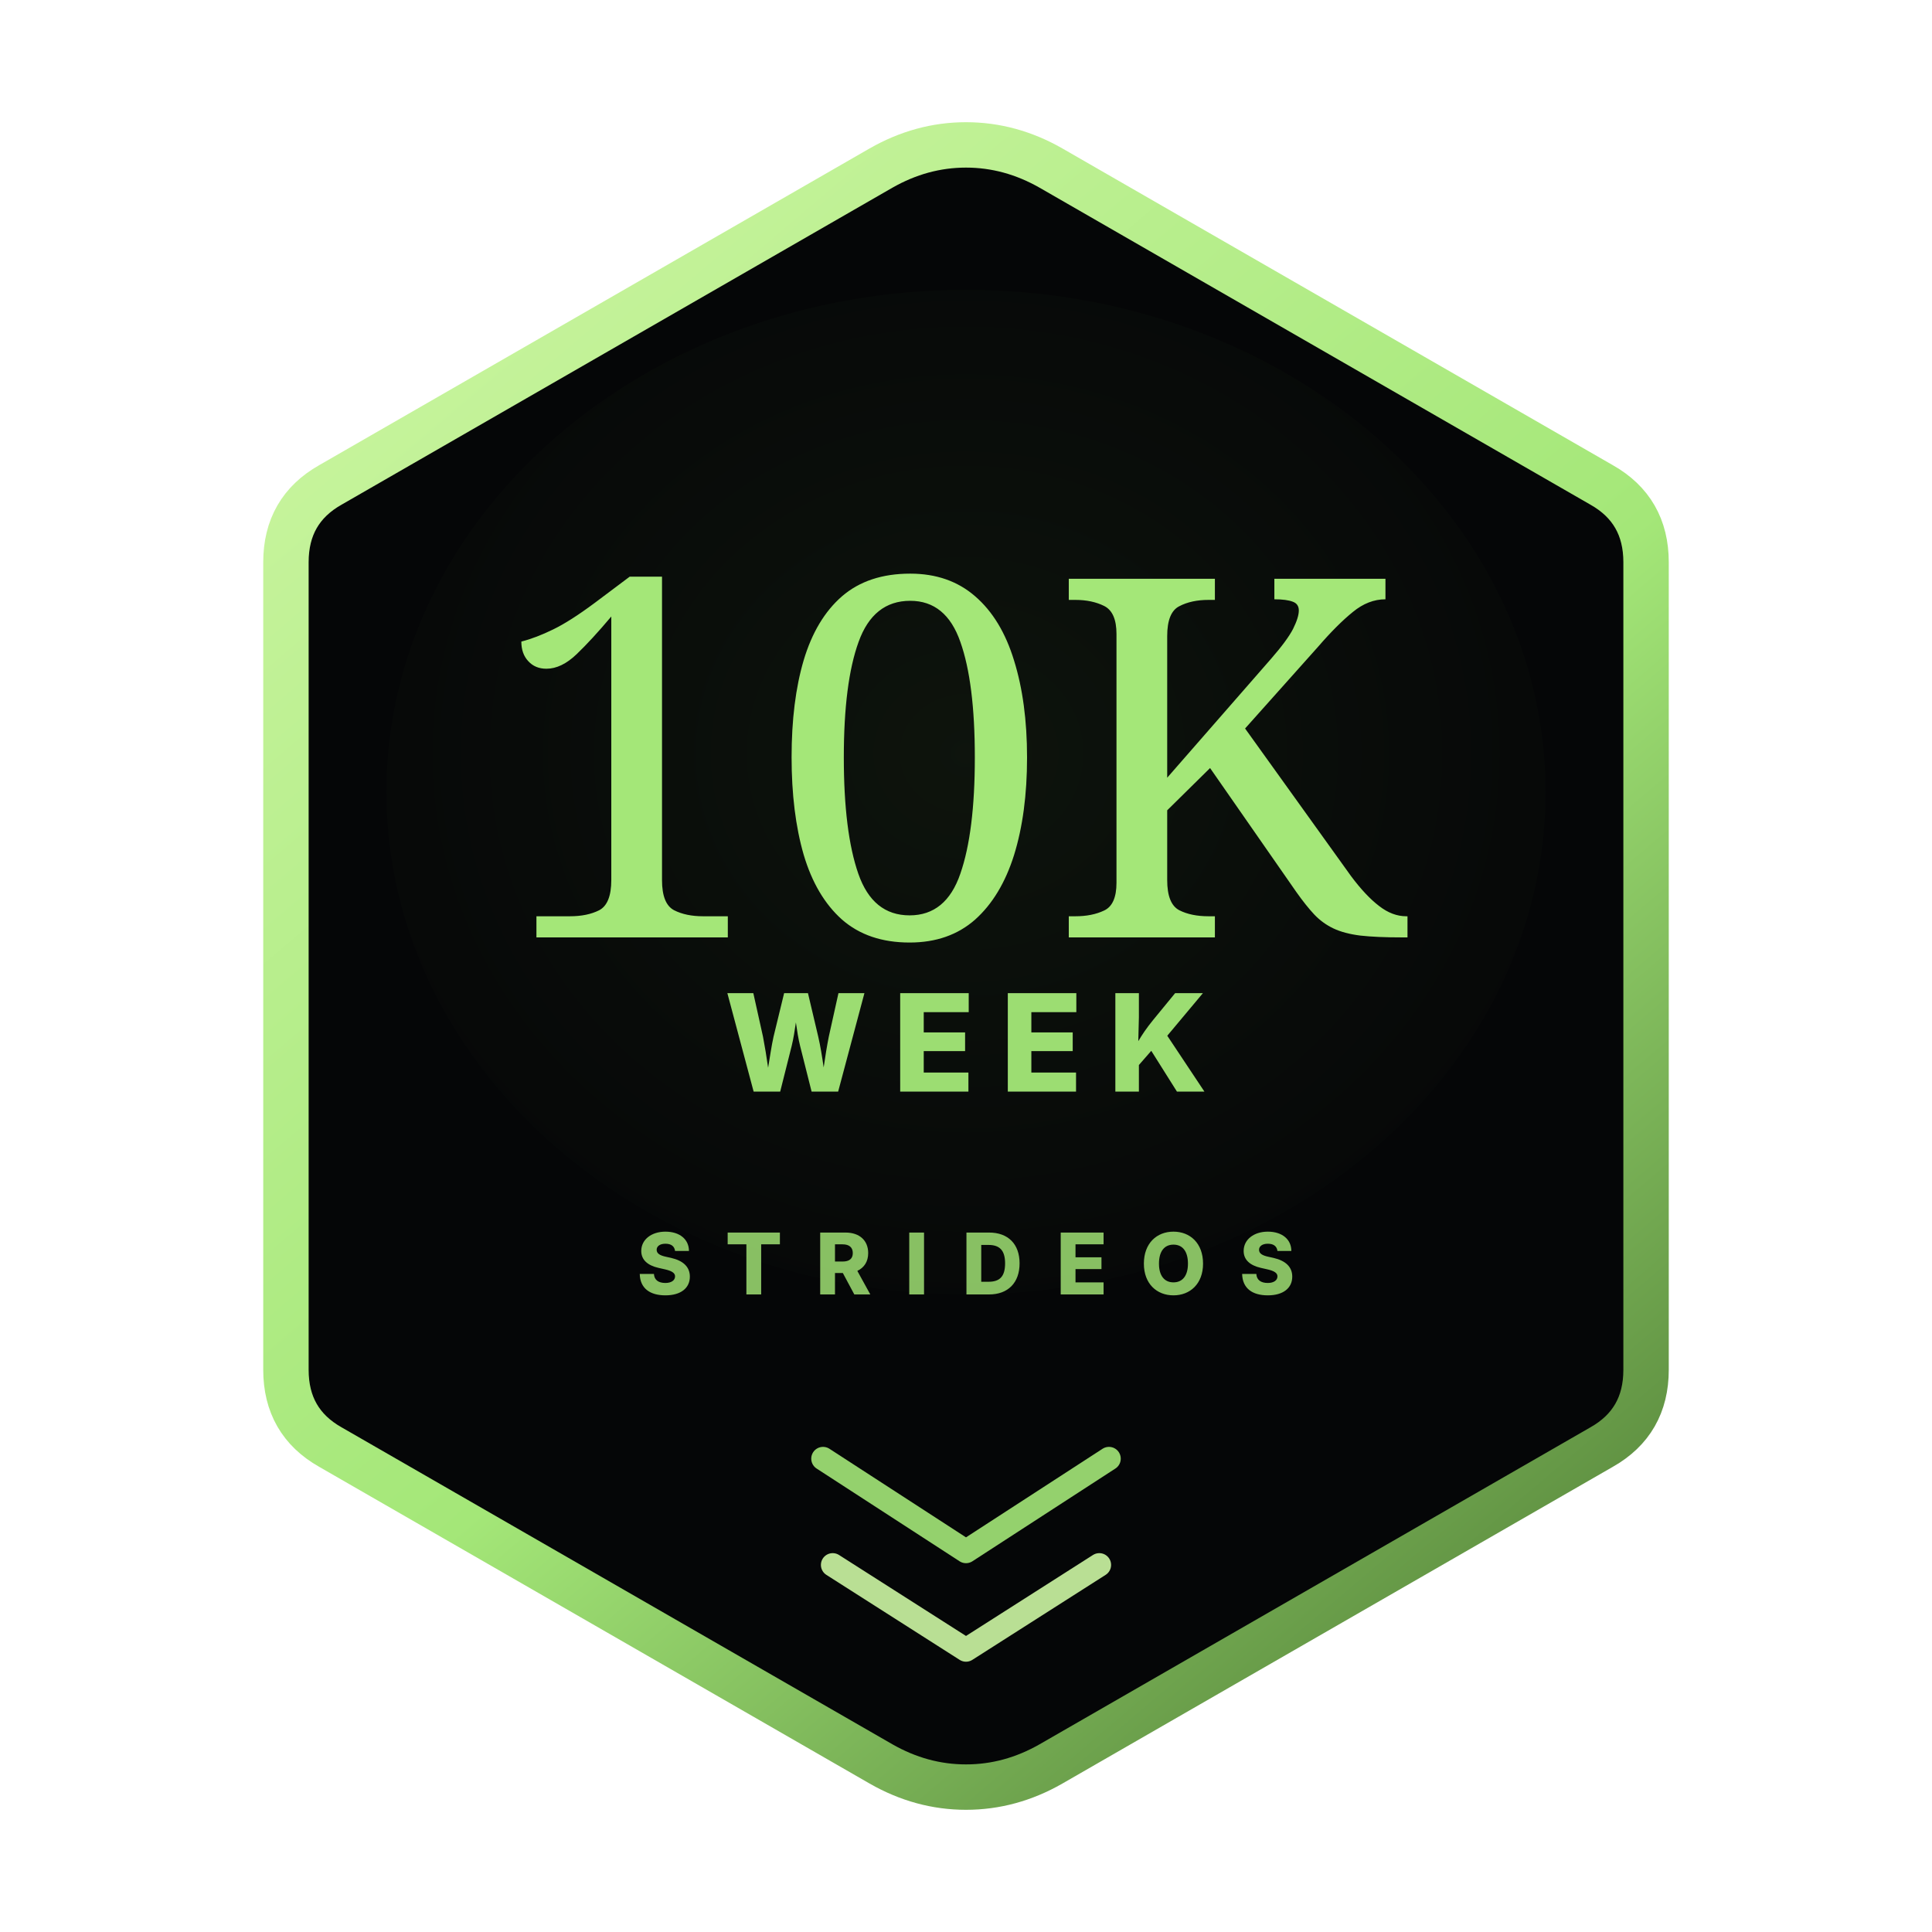
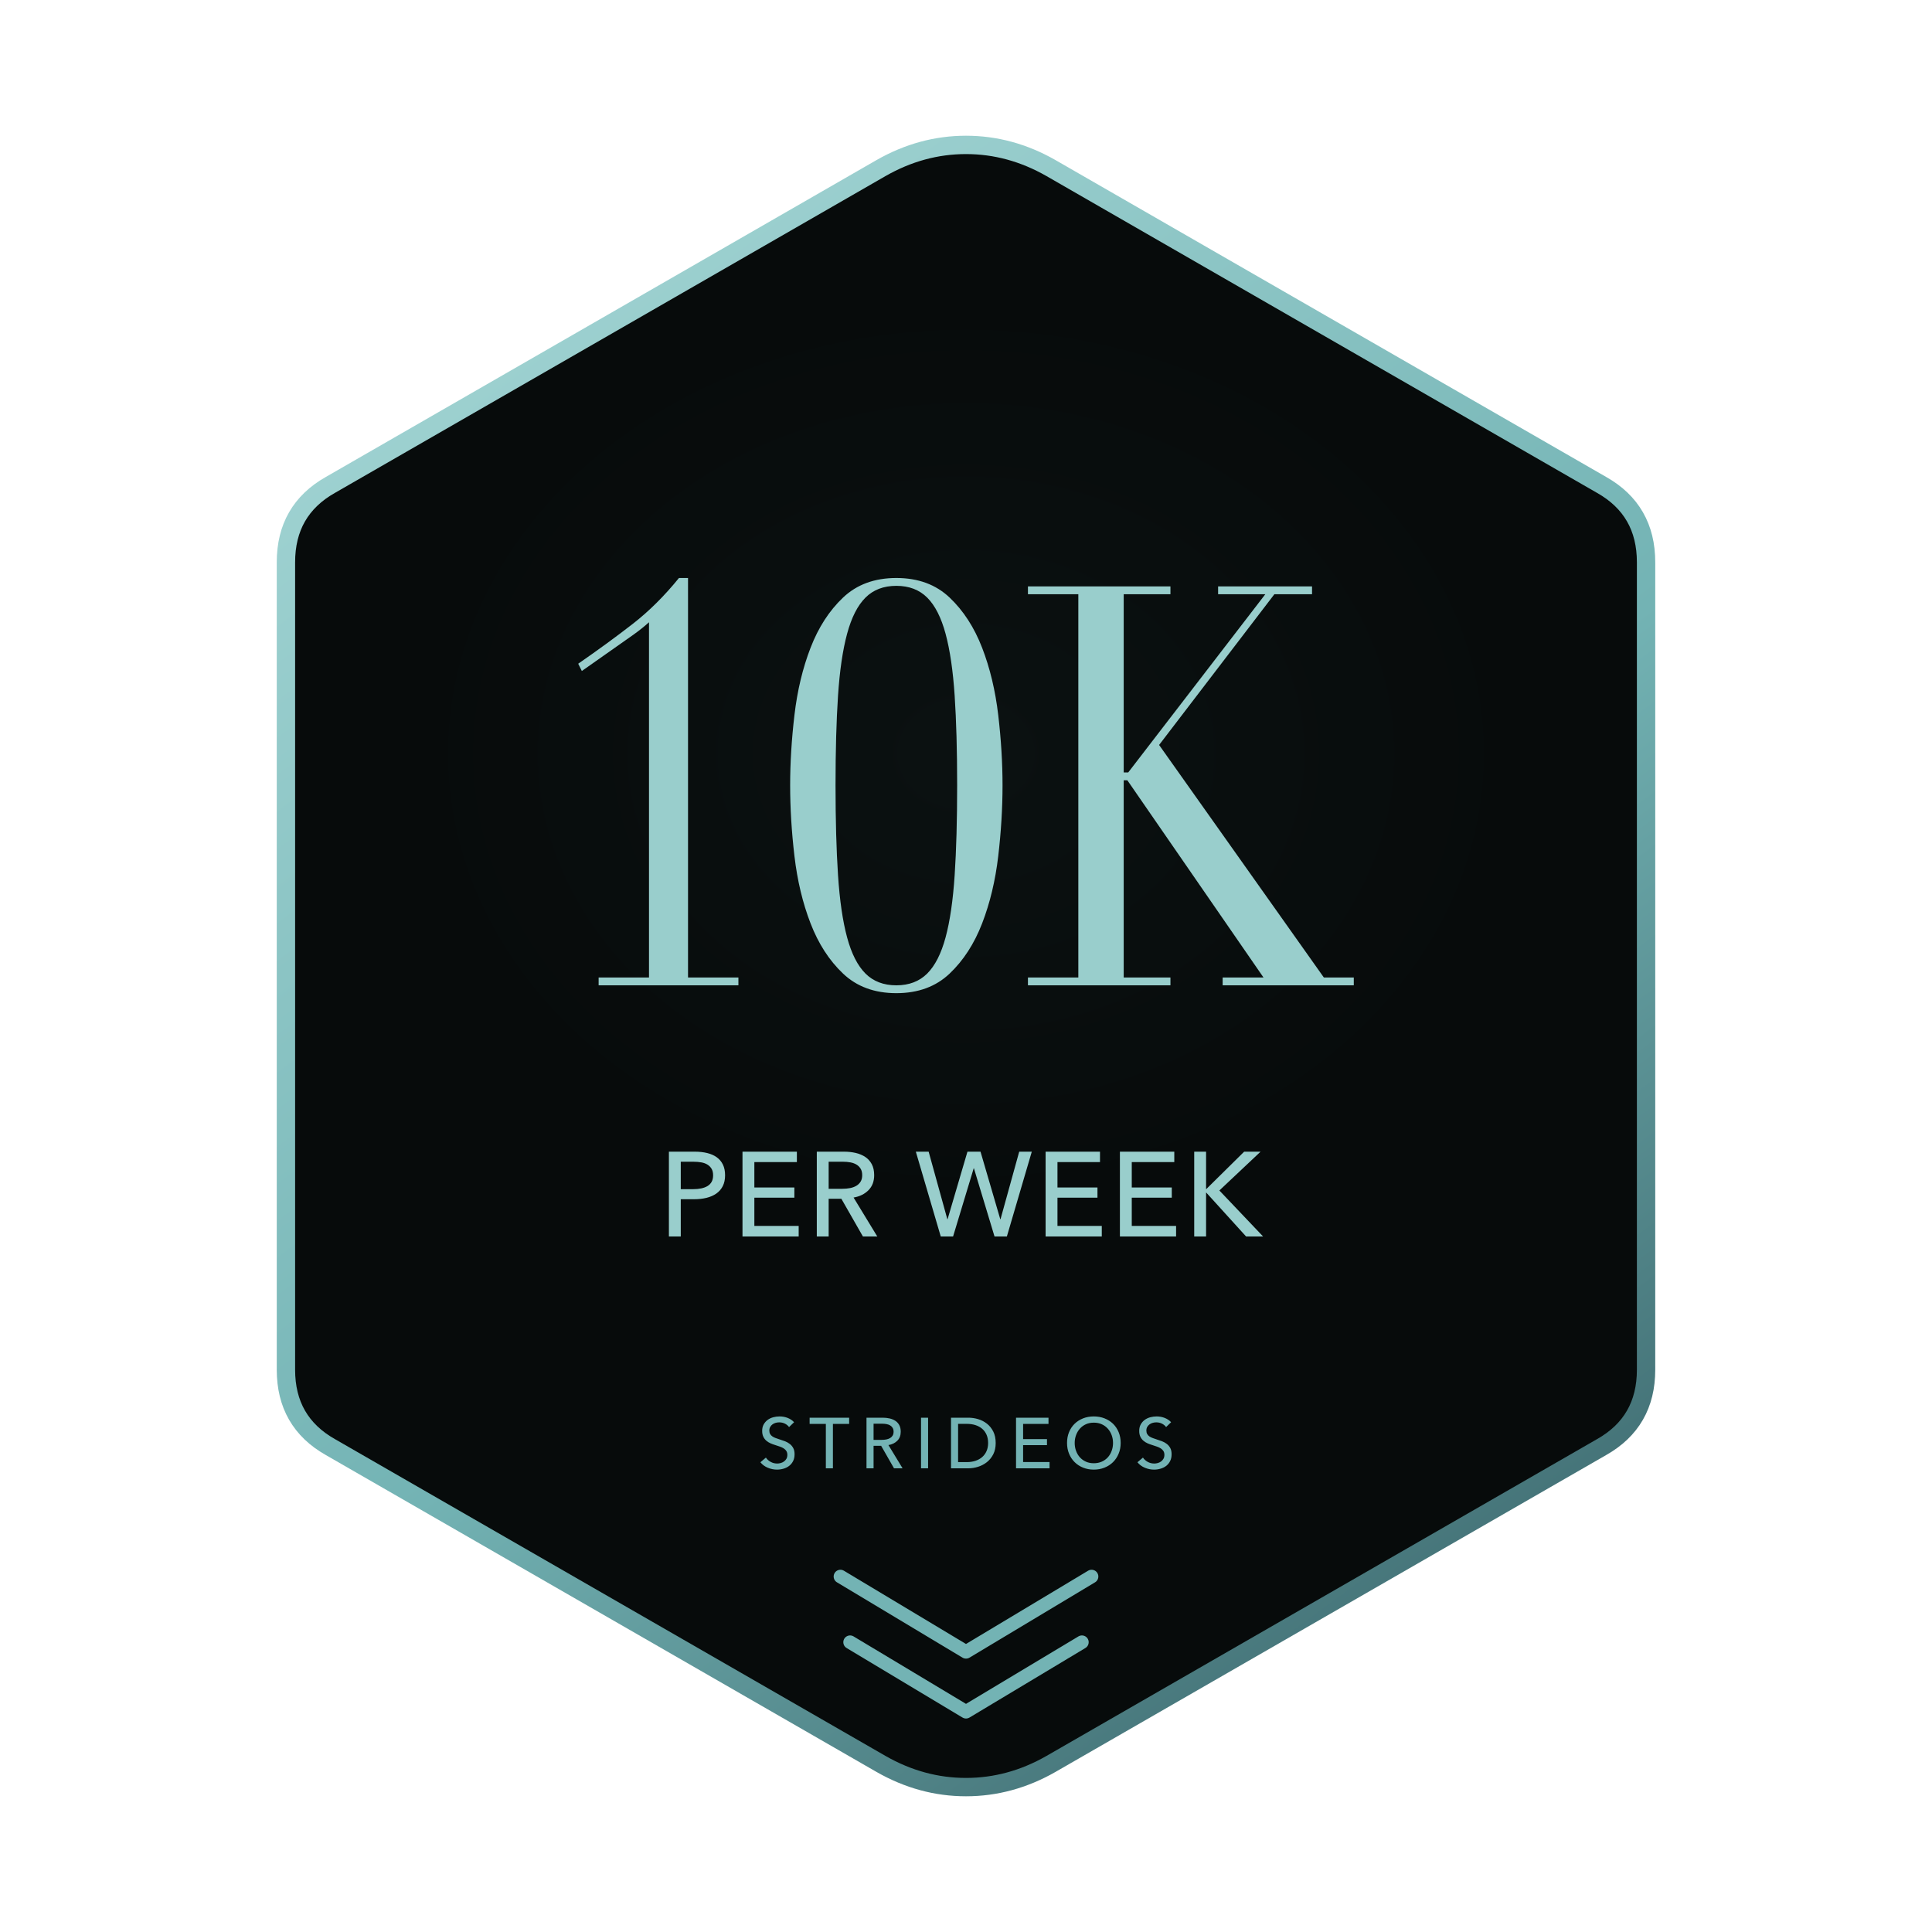
<svg xmlns="http://www.w3.org/2000/svg" width="100" height="100" viewBox="0 0 100 100" fill="none" role="img" aria-label="10 kilometer weekly distance achievement. Unlocked.">
  <defs>
-     <linearGradient id="weekly-distance-10k-unlocked-edge" x1="16" y1="10" x2="84" y2="90" gradientUnits="userSpaceOnUse">
-       <stop offset="0" stop-color="#CDF6A3" />
-       <stop offset="0.55" stop-color="#A4E778" />
-       <stop offset="1" stop-color="#4E7B34" />
+     <linearGradient id="weekly-10k-unlocked-weekly-10k-unlocked-edge" x1="20" y1="10" x2="80" y2="92" gradientUnits="userSpaceOnUse">
+       <stop stop-color="#A6D7D6" />
+       <stop offset=".55" stop-color="#73B3B4" />
+       <stop offset="1" stop-color="#365F65" />
    </linearGradient>
-     <radialGradient id="weekly-distance-10k-unlocked-glow" cx="0" cy="0" r="1" gradientUnits="userSpaceOnUse" gradientTransform="translate(50 39) rotate(90) scale(34 38)">
-       <stop offset="0" stop-color="#7FCB54" stop-opacity="0.34" />
-       <stop offset="0.62" stop-color="#7FCB54" stop-opacity="0.12" />
-       <stop offset="1" stop-color="#7FCB54" stop-opacity="0" />
+     <radialGradient id="weekly-10k-unlocked-weekly-10k-unlocked-ambient">
+       <stop stop-color="#73B3B4" stop-opacity=".035" />
+       <stop offset="1" stop-color="#73B3B4" stop-opacity="0" />
    </radialGradient>
  </defs>
-   <path d="M50 7.5 Q52.3 7.5 54.4 8.7 L82.9 25.1 Q85.2 26.4 85.2 29.1 L85.2 70.9 Q85.2 73.6 82.9 74.9 L54.4 91.3 Q52.3 92.5 50 92.5 Q47.7 92.5 45.6 91.3 L17.1 74.9 Q14.8 73.6 14.8 70.9 L14.8 29.1 Q14.8 26.4 17.1 25.1 L45.6 8.7 Q47.7 7.5 50 7.5 Z" fill="#050607" fill-opacity="1" stroke="url(#weekly-distance-10k-unlocked-edge)" stroke-width="2.35" stroke-linejoin="round" stroke-opacity="1" />
-   <ellipse cx="50" cy="41" rx="30" ry="26" fill="url(#weekly-distance-10k-unlocked-glow)" opacity="0.2" />
-   <text x="48.9" y="39.5" text-anchor="middle" dominant-baseline="middle" font-family="Didot, 'Bodoni 72', Georgia, serif" font-size="26" font-weight="400" fill="#A4E778" fill-opacity="1">10K</text>
-   <text x="50" y="56.5" text-anchor="middle" font-family="'Avenir Next', Inter, Arial, sans-serif" font-size="7" font-weight="800" letter-spacing="1.3" fill="#A4E778" fill-opacity="0.95">WEEK</text>
-   <text x="50" y="67" text-anchor="middle" font-family="'Avenir Next', Inter, Arial, sans-serif" font-size="4.4" font-weight="800" letter-spacing="1.7" fill="#A4E778" fill-opacity="0.82">STRIDEOS</text>
-   <path d="M42.6 75.5 L50 80.3 L57.4 75.5" fill="none" stroke="#A4E778" stroke-width="1.22" stroke-linecap="round" stroke-linejoin="round" stroke-opacity="0.9" />
-   <path d="M43.1 81 L50 85.4 L56.9 81" fill="none" stroke="#CDF6A3" stroke-width="1.22" stroke-linecap="round" stroke-linejoin="round" stroke-opacity="0.9" />
+   <path data-frame="weekly-hexagon" d="M50 7.5 Q52.3 7.5 54.4 8.7 L82.9 25.1 Q85.2 26.4 85.2 29.1 L85.2 70.9 Q85.2 73.6 82.9 74.9 L54.4 91.3 Q52.3 92.5 50 92.5 Q47.7 92.5 45.6 91.3 L17.1 74.9 Q14.8 73.6 14.8 70.9 L14.8 29.1 Q14.8 26.4 17.1 25.1 L45.6 8.7 Q47.7 7.5 50 7.5 Z" fill="#070B0B" stroke="url(#weekly-10k-unlocked-weekly-10k-unlocked-edge)" stroke-width=".95" stroke-linejoin="round" />
+   <ellipse cx="50" cy="39" rx="29" ry="24" fill="url(#weekly-10k-unlocked-weekly-10k-unlocked-ambient)" />
+   <path data-lettering="number" data-text="10K" d="M30.985 50.594H33.592V32.208Q33.24 32.527 32.794 32.846L30.116 34.731L29.928 34.354Q31.478 33.281 32.747 32.295Q34.015 31.309 35.143 29.917H35.612V50.594H38.22V51.0H30.985V50.594ZM43.247 40.647Q43.247 43.344 43.376 45.302Q43.505 47.259 43.846 48.52Q44.186 49.782 44.797 50.391Q45.408 51.0 46.394 51.0Q47.381 51.0 47.992 50.391Q48.602 49.782 48.943 48.52Q49.284 47.259 49.413 45.302Q49.542 43.344 49.542 40.647Q49.542 37.95 49.413 36.007Q49.284 34.064 48.943 32.803Q48.602 31.541 47.992 30.932Q47.381 30.323 46.394 30.323Q45.408 30.323 44.797 30.932Q44.186 31.541 43.846 32.803Q43.505 34.064 43.376 36.007Q43.247 37.95 43.247 40.647ZM40.898 40.647Q40.898 38.907 41.121 37.007Q41.344 35.108 41.955 33.527Q42.565 31.947 43.634 30.932Q44.703 29.917 46.394 29.917Q48.086 29.917 49.154 30.932Q50.223 31.947 50.834 33.527Q51.445 35.108 51.668 37.007Q51.891 38.907 51.891 40.647Q51.891 42.416 51.668 44.316Q51.445 46.215 50.834 47.796Q50.223 49.376 49.154 50.391Q48.086 51.406 46.394 51.406Q44.703 51.406 43.634 50.391Q42.565 49.376 41.955 47.796Q41.344 46.215 41.121 44.316Q40.898 42.416 40.898 40.647ZM53.206 50.594H55.814V30.758H53.206V30.352H60.582V30.758H58.163V39.98H58.398L65.492 30.758H63.049V30.352H67.911V30.758H65.961L59.995 38.559L68.522 50.594H70.072V51.0H63.284V50.594H65.398L58.351 40.386H58.163V50.594H60.582V51.0H53.206V50.594Z" transform="translate(0 0)" fill="#99CECC" />
+   <path data-lettering="period" data-text="PER WEEK" d="M0.533 59.61H1.872Q2.226 59.61 2.517 59.682Q2.809 59.753 3.013 59.902Q3.218 60.051 3.329 60.28Q3.441 60.509 3.441 60.832Q3.441 61.16 3.32 61.396Q3.199 61.632 2.985 61.78Q2.771 61.929 2.477 62.001Q2.182 62.072 1.841 62.072H1.147V64.0H0.533ZM1.147 61.551H1.798Q2.021 61.551 2.21 61.511Q2.399 61.47 2.536 61.387Q2.672 61.303 2.747 61.167Q2.821 61.03 2.821 60.832Q2.821 60.633 2.744 60.5Q2.666 60.367 2.533 60.283Q2.399 60.199 2.213 60.165Q2.027 60.131 1.81 60.131H1.147ZM4.956 63.454H7.25V64.0H4.342V59.61H7.157V60.15H4.956V61.464H7.027V61.991H4.956ZM8.802 64.0H8.188V59.61H9.596Q9.912 59.61 10.197 59.675Q10.482 59.741 10.696 59.883Q10.91 60.026 11.034 60.258Q11.158 60.491 11.158 60.826Q11.158 61.309 10.861 61.607Q10.563 61.904 10.092 61.985L11.319 64.0H10.575L9.459 62.047H8.802ZM8.802 61.532H9.509Q9.726 61.532 9.912 61.495Q10.098 61.458 10.238 61.374Q10.377 61.291 10.458 61.157Q10.538 61.024 10.538 60.826Q10.538 60.627 10.458 60.494Q10.377 60.361 10.244 60.28Q10.11 60.199 9.931 60.165Q9.751 60.131 9.552 60.131H8.802ZM14.945 63.107H14.957L15.986 59.61H16.662L17.685 63.107H17.697L18.665 59.61H19.316L18.026 64.0H17.387L16.321 60.472H16.309L15.242 64.0H14.604L13.314 59.61H13.977ZM20.645 63.454H22.939V64.0H20.031V59.61H22.846V60.15H20.645V61.464H22.715V61.991H20.645ZM24.491 63.454H26.785V64.0H23.877V59.61H26.692V60.15H24.491V61.464H26.562V61.991H24.491ZM28.337 61.545H28.349L30.309 59.61H31.158L29.025 61.619L31.288 64.0H30.408L28.349 61.731H28.337V64.0H27.723V59.61H28.337Z" transform="translate(34.0893 0)" fill="#99CECC" />
+   <path data-lettering="wordmark" data-text="STRIDEOS" d="M1.621 73.865Q1.543 73.758 1.41 73.689Q1.276 73.621 1.11 73.621Q1.021 73.621 0.931 73.645Q0.84 73.669 0.766 73.723Q0.692 73.776 0.646 73.856Q0.599 73.935 0.599 74.046Q0.599 74.154 0.642 74.226Q0.684 74.298 0.757 74.348Q0.829 74.398 0.927 74.433Q1.025 74.468 1.136 74.505Q1.269 74.546 1.406 74.598Q1.543 74.65 1.654 74.735Q1.765 74.82 1.835 74.947Q1.906 75.075 1.906 75.271Q1.906 75.475 1.83 75.624Q1.754 75.774 1.628 75.872Q1.502 75.97 1.338 76.018Q1.173 76.067 0.999 76.067Q0.751 76.067 0.52 75.97Q0.289 75.874 0.137 75.686L0.422 75.445Q0.514 75.582 0.67 75.667Q0.825 75.752 1.006 75.752Q1.099 75.752 1.191 75.726Q1.284 75.7 1.36 75.645Q1.436 75.589 1.484 75.506Q1.532 75.423 1.532 75.304Q1.532 75.186 1.482 75.106Q1.432 75.027 1.347 74.971Q1.262 74.916 1.149 74.877Q1.036 74.838 0.91 74.797Q0.784 74.76 0.662 74.707Q0.54 74.653 0.444 74.57Q0.348 74.487 0.289 74.365Q0.229 74.243 0.229 74.061Q0.229 73.865 0.309 73.725Q0.389 73.584 0.516 73.491Q0.644 73.399 0.805 73.356Q0.966 73.314 1.129 73.314Q1.358 73.314 1.558 73.395Q1.758 73.477 1.88 73.614ZM3.891 76.0H3.525V73.702H2.685V73.38H4.731V73.702H3.891ZM5.995 76.0H5.629V73.38H6.469Q6.657 73.38 6.828 73.419Q6.998 73.458 7.125 73.543Q7.253 73.628 7.327 73.767Q7.401 73.906 7.401 74.106Q7.401 74.394 7.224 74.572Q7.046 74.749 6.765 74.797L7.497 76.0H7.053L6.387 74.835H5.995ZM5.995 74.527H6.417Q6.546 74.527 6.657 74.505Q6.768 74.483 6.852 74.433Q6.935 74.383 6.983 74.304Q7.031 74.224 7.031 74.106Q7.031 73.987 6.983 73.908Q6.935 73.828 6.855 73.78Q6.776 73.732 6.669 73.712Q6.561 73.691 6.443 73.691H5.995ZM8.817 76.0H8.451V73.38H8.817ZM10.003 73.38H10.902Q11.154 73.38 11.406 73.454Q11.657 73.528 11.861 73.688Q12.064 73.847 12.19 74.094Q12.316 74.342 12.316 74.69Q12.316 75.027 12.19 75.273Q12.064 75.519 11.861 75.68Q11.657 75.841 11.406 75.92Q11.154 76.0 10.902 76.0H10.003ZM10.37 75.678H10.828Q11.065 75.678 11.267 75.612Q11.469 75.545 11.615 75.419Q11.761 75.293 11.842 75.108Q11.924 74.923 11.924 74.69Q11.924 74.446 11.842 74.261Q11.761 74.076 11.615 73.952Q11.469 73.828 11.267 73.763Q11.065 73.699 10.828 73.699H10.37ZM13.735 75.674H15.104V76.0H13.369V73.38H15.049V73.702H13.735V74.487H14.971V74.801H13.735ZM18.785 74.686Q18.785 74.99 18.679 75.243Q18.574 75.497 18.389 75.68Q18.204 75.863 17.948 75.965Q17.693 76.067 17.393 76.067Q17.094 76.067 16.84 75.965Q16.587 75.863 16.402 75.68Q16.217 75.497 16.113 75.243Q16.009 74.99 16.009 74.686Q16.009 74.379 16.113 74.126Q16.217 73.873 16.402 73.693Q16.587 73.514 16.84 73.414Q17.094 73.314 17.393 73.314Q17.693 73.314 17.948 73.414Q18.204 73.514 18.389 73.693Q18.574 73.873 18.679 74.126Q18.785 74.379 18.785 74.686ZM18.389 74.686Q18.389 74.472 18.318 74.281Q18.248 74.091 18.119 73.947Q17.989 73.802 17.806 73.719Q17.623 73.636 17.393 73.636Q17.168 73.636 16.984 73.719Q16.801 73.802 16.674 73.947Q16.546 74.091 16.476 74.281Q16.405 74.472 16.405 74.686Q16.405 74.905 16.476 75.097Q16.546 75.29 16.675 75.432Q16.805 75.575 16.986 75.656Q17.168 75.737 17.393 75.737Q17.619 75.737 17.804 75.656Q17.989 75.575 18.119 75.432Q18.248 75.29 18.318 75.097Q18.389 74.905 18.389 74.686ZM21.136 73.865Q21.059 73.758 20.925 73.689Q20.792 73.621 20.626 73.621Q20.537 73.621 20.446 73.645Q20.356 73.669 20.282 73.723Q20.208 73.776 20.161 73.856Q20.115 73.935 20.115 74.046Q20.115 74.154 20.158 74.226Q20.2 74.298 20.272 74.348Q20.345 74.398 20.443 74.433Q20.541 74.468 20.652 74.505Q20.785 74.546 20.922 74.598Q21.059 74.65 21.17 74.735Q21.281 74.82 21.351 74.947Q21.421 75.075 21.421 75.271Q21.421 75.475 21.345 75.624Q21.27 75.774 21.144 75.872Q21.018 75.97 20.853 76.018Q20.689 76.067 20.515 76.067Q20.267 76.067 20.036 75.97Q19.804 75.874 19.653 75.686L19.938 75.445Q20.03 75.582 20.185 75.667Q20.341 75.752 20.522 75.752Q20.615 75.752 20.707 75.726Q20.8 75.7 20.876 75.645Q20.951 75.589 20.999 75.506Q21.048 75.423 21.048 75.304Q21.048 75.186 20.998 75.106Q20.948 75.027 20.863 74.971Q20.777 74.916 20.665 74.877Q20.552 74.838 20.426 74.797Q20.3 74.76 20.178 74.707Q20.056 74.653 19.96 74.57Q19.864 74.487 19.804 74.365Q19.745 74.243 19.745 74.061Q19.745 73.865 19.825 73.725Q19.904 73.584 20.032 73.491Q20.16 73.399 20.321 73.356Q20.481 73.314 20.644 73.314Q20.874 73.314 21.073 73.395Q21.273 73.477 21.395 73.614Z" transform="translate(39.2209 0)" fill="#73B3B4" />
+   <path data-chevrons="2" d="M43.5 81.6 L50 85.5 L56.5 81.6 M44 85 L50 88.6 L56 85" stroke="#73B3B4" stroke-width=".7" stroke-linecap="round" stroke-linejoin="round" />
</svg>
